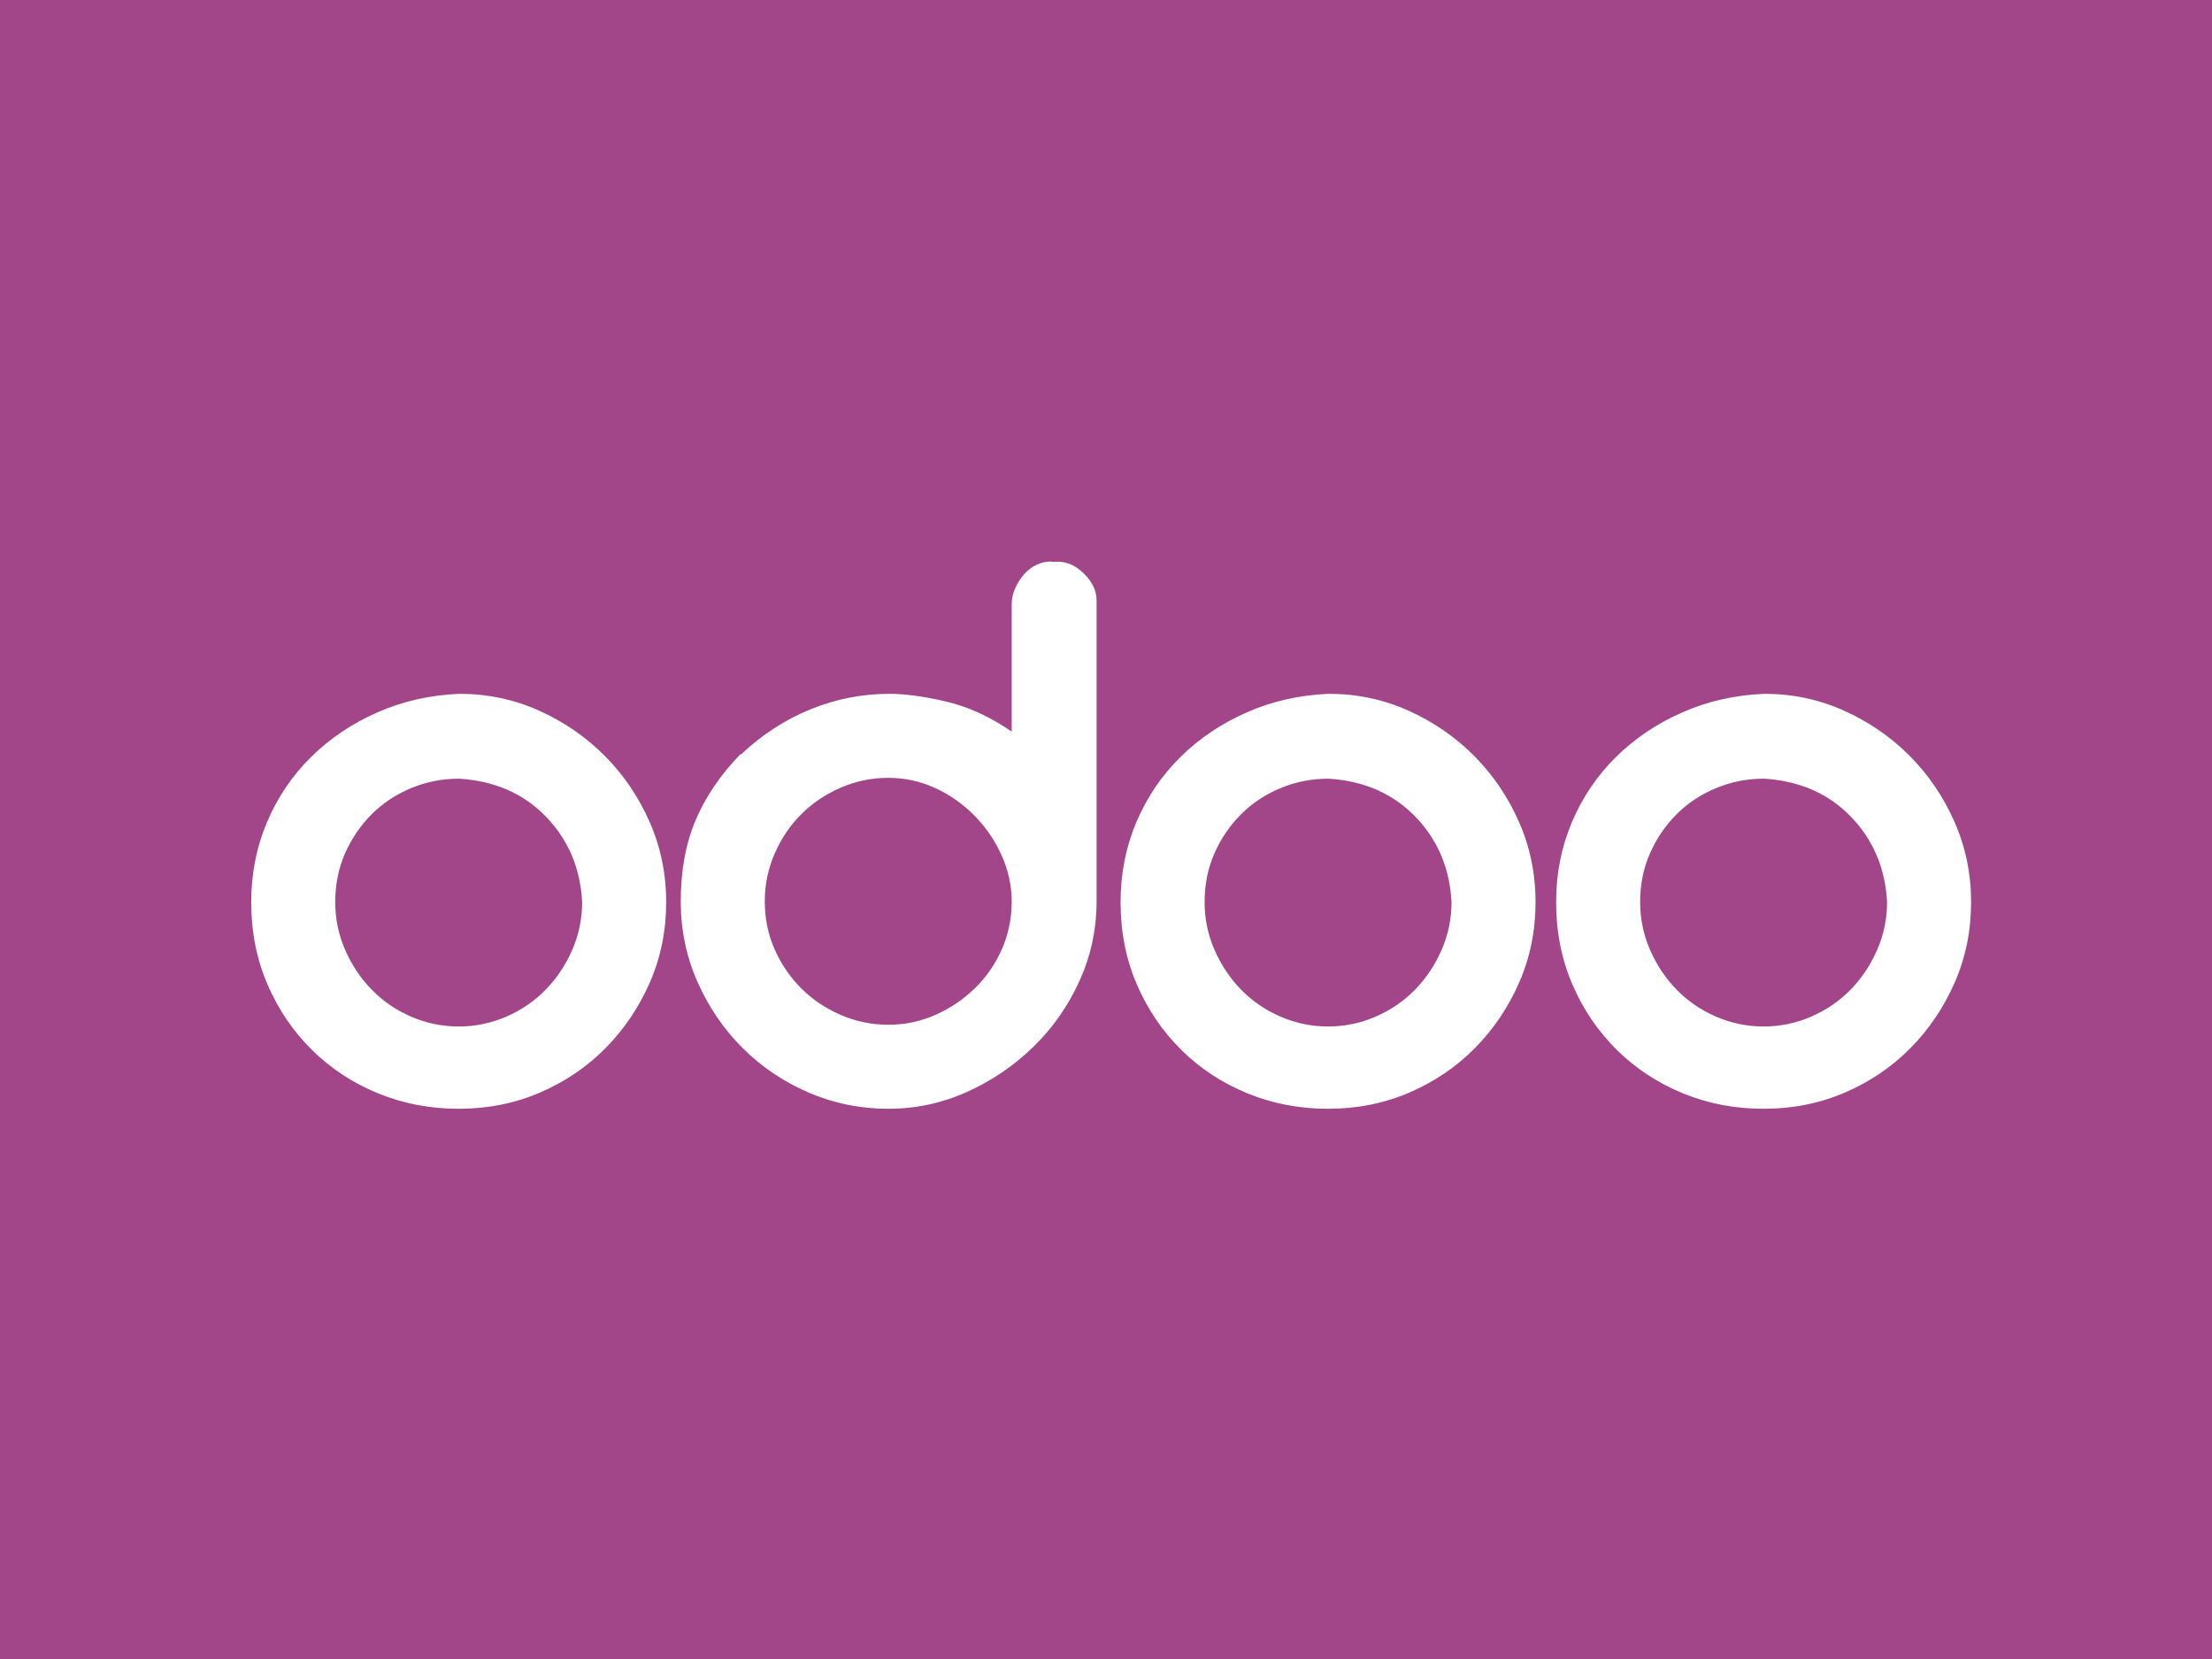
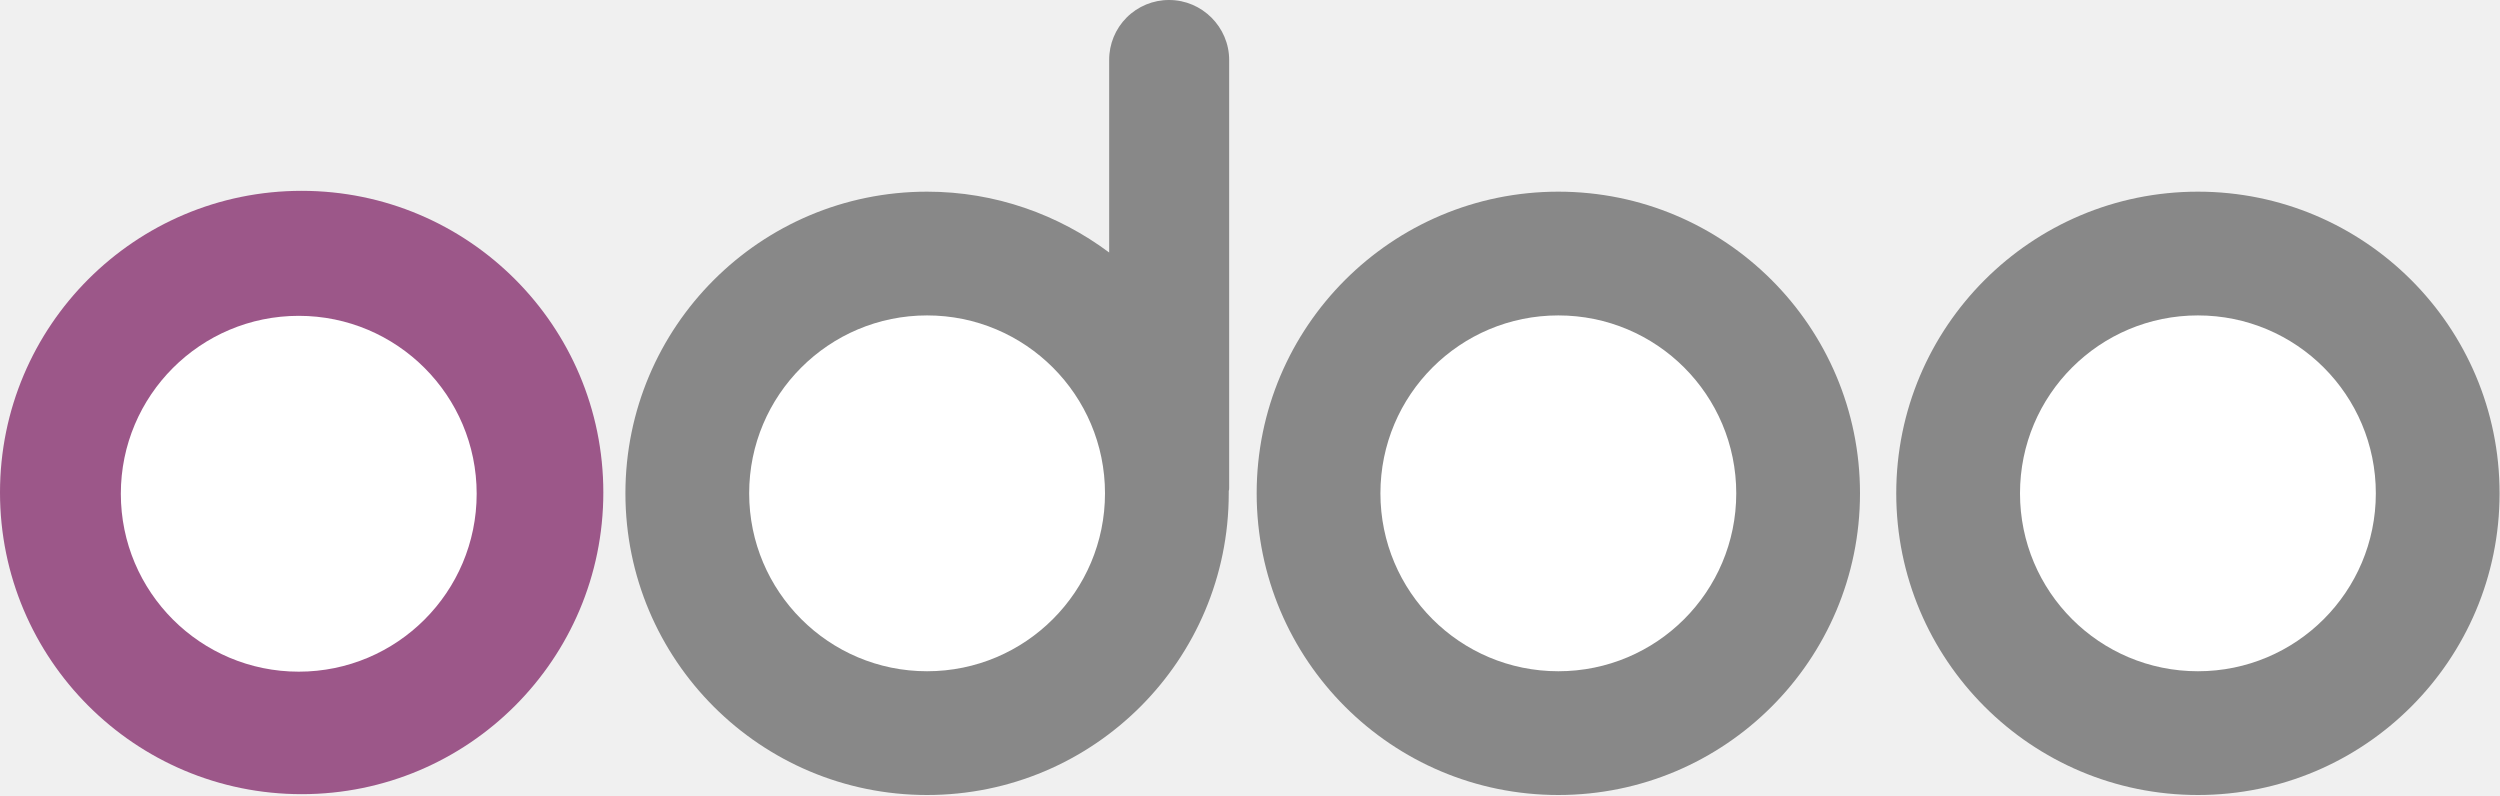
- <svg xmlns="http://www.w3.org/2000/svg" width="2500" height="1875" viewBox="0 0 800 600">
-   <path fill="#a24689" d="M0 0h800v600H0z" />
-   <g fill="#fff">
-     <path d="M166.205 250.931c10.126 0 19.689 2.016 28.684 6.046 8.991 4.03 16.897 9.458 23.721 16.278 6.821 6.822 12.248 14.782 16.279 23.876 4.03 9.101 6.046 18.813 6.046 29.147 0 10.34-1.967 20.001-5.892 28.993-3.93 8.992-9.254 16.899-15.97 23.721-6.72 6.821-14.627 12.199-23.721 16.124-9.1 3.931-18.915 5.893-29.458 5.893-10.339 0-20.053-1.86-29.147-5.581-9.099-3.722-17.054-8.939-23.876-15.659-6.82-6.716-12.199-14.622-16.124-23.722-3.929-9.095-5.892-19.018-5.892-29.769 0-10.334 1.909-20 5.736-28.992 3.822-8.992 9.146-16.846 15.97-23.564 6.821-6.717 14.83-12.095 24.031-16.124 9.196-4.032 19.07-6.251 29.613-6.667zm-.31 30.697c-5.998 0-11.734 1.14-17.209 3.411-5.479 2.277-10.232 5.427-14.265 9.458-4.03 4.03-7.237 8.735-9.611 14.108-2.379 5.378-3.566 11.27-3.566 17.674 0 5.998 1.188 11.735 3.566 17.21 2.374 5.479 5.581 10.286 9.611 14.419 4.031 4.138 8.784 7.394 14.265 9.768 5.475 2.379 11.211 3.565 17.209 3.565a42.803 42.803 0 0 0 17.21-3.565c5.475-2.374 10.231-5.63 14.264-9.768 4.031-4.133 7.233-8.938 9.612-14.419a42.814 42.814 0 0 0 3.564-17.21c-.619-12.193-4.961-22.479-13.021-30.853-8.063-8.372-18.504-12.971-31.318-13.8l-.311.002zM382.019 203.179c3.513-.204 6.821 1.19 9.923 4.186 3.101 2.999 4.65 6.255 4.65 9.768V325.97c0 10.131-2.068 19.743-6.201 28.837-4.139 9.1-9.719 17.055-16.744 23.876-7.03 6.822-15.039 12.249-24.031 16.279s-18.45 6.047-28.372 6.047c-10.131 0-19.743-1.962-28.838-5.893-9.099-3.925-17.054-9.303-23.876-16.124-6.821-6.82-12.248-14.776-16.279-23.876-4.03-9.094-6.046-18.809-6.046-29.146 0-11.163 1.808-20.979 5.427-29.458 3.613-8.475 9.04-16.435 16.278-23.876v.311c7.646-7.233 16.071-12.714 25.271-16.435 9.195-3.722 18.652-5.581 28.372-5.581 5.784 0 12.659.93 20.62 2.791 7.955 1.859 15.862 5.479 23.722 10.853v-45.892c0-2.064.411-4.031 1.24-5.893a20.215 20.215 0 0 1 3.256-5.115 13.561 13.561 0 0 1 4.806-3.566c1.86-.823 3.722-1.134 5.582-.93h1.24zM365.895 325.97c0-5.581-1.192-11.058-3.566-16.436a48.806 48.806 0 0 0-9.768-14.418 47.8 47.8 0 0 0-14.265-10.078c-5.378-2.479-11.061-3.721-17.054-3.721a42.838 42.838 0 0 0-17.21 3.564c-5.479 2.38-10.231 5.582-14.264 9.613-4.03 4.03-7.238 8.788-9.612 14.264-2.379 5.479-3.564 11.217-3.564 17.21 0 6.201 1.187 11.991 3.564 17.364 2.374 5.378 5.582 10.077 9.612 14.107 4.031 4.031 8.784 7.238 14.264 9.612 5.477 2.379 11.212 3.565 17.21 3.565 5.993 0 11.676-1.188 17.054-3.565 5.373-2.374 10.127-5.581 14.265-9.612 4.133-4.03 7.389-8.729 9.768-14.107 2.373-5.37 3.566-11.16 3.566-17.362zM480.623 250.931c10.127 0 19.689 2.016 28.684 6.046 8.992 4.03 16.898 9.458 23.721 16.278 6.821 6.822 12.248 14.782 16.279 23.876 4.031 9.101 6.046 18.813 6.046 29.147 0 10.34-1.967 20.001-5.892 28.993-3.93 8.992-9.254 16.899-15.97 23.721-6.72 6.821-14.627 12.199-23.721 16.124-9.099 3.931-18.915 5.893-29.458 5.893-10.339 0-20.053-1.86-29.146-5.581-9.1-3.722-17.055-8.939-23.877-15.659-6.82-6.716-12.198-14.622-16.124-23.722-3.929-9.095-5.892-19.018-5.892-29.769 0-10.334 1.909-20 5.736-28.992 3.822-8.992 9.146-16.846 15.97-23.564 6.821-6.717 14.83-12.095 24.031-16.124 9.197-4.032 19.07-6.251 29.613-6.667zm-.31 30.697c-5.998 0-11.733 1.14-17.209 3.411-5.479 2.277-10.231 5.427-14.264 9.458-4.031 4.03-7.238 8.735-9.612 14.108-2.379 5.378-3.566 11.27-3.566 17.674 0 5.998 1.188 11.735 3.566 17.21 2.374 5.479 5.581 10.286 9.612 14.419 4.03 4.138 8.784 7.394 14.264 9.768 5.476 2.379 11.211 3.565 17.209 3.565a42.803 42.803 0 0 0 17.21-3.565c5.475-2.374 10.232-5.63 14.264-9.768 4.031-4.133 7.233-8.938 9.612-14.419a42.815 42.815 0 0 0 3.565-17.21c-.62-12.193-4.961-22.479-13.022-30.853-8.063-8.372-18.504-12.971-31.317-13.8l-.312.002zM638.142 250.931c10.126 0 19.689 2.016 28.683 6.046 8.992 4.03 16.898 9.458 23.722 16.278 6.82 6.822 12.248 14.782 16.278 23.876 4.031 9.101 6.046 18.813 6.046 29.147 0 10.34-1.967 20.001-5.891 28.993-3.93 8.992-9.254 16.899-15.97 23.721-6.72 6.821-14.627 12.199-23.722 16.124-9.099 3.931-18.914 5.893-29.457 5.893-10.34 0-20.054-1.86-29.147-5.581-9.099-3.722-17.054-8.939-23.876-15.659-6.821-6.716-12.199-14.622-16.124-23.722-3.929-9.095-5.892-19.018-5.892-29.769 0-10.334 1.908-20 5.735-28.992 3.823-8.992 9.147-16.846 15.97-23.564 6.821-6.717 14.83-12.095 24.031-16.124 9.197-4.032 19.071-6.251 29.614-6.667zm-.31 30.697c-5.998 0-11.734 1.14-17.209 3.411-5.479 2.277-10.232 5.427-14.265 9.458-4.03 4.03-7.237 8.735-9.612 14.108-2.379 5.378-3.565 11.27-3.565 17.674 0 5.998 1.188 11.735 3.565 17.21 2.375 5.479 5.582 10.286 9.612 14.419 4.031 4.138 8.784 7.394 14.265 9.768 5.475 2.379 11.211 3.565 17.209 3.565a42.798 42.798 0 0 0 17.209-3.565c5.476-2.374 10.232-5.63 14.265-9.768 4.03-4.133 7.233-8.938 9.612-14.419a42.831 42.831 0 0 0 3.564-17.21c-.62-12.193-4.961-22.479-13.023-30.853-8.062-8.372-18.502-12.971-31.316-13.8l-.311.002z" />
-   </g>
+ <svg xmlns="http://www.w3.org/2000/svg" width="600" height="191">
+   <circle cx="527.5" cy="118.4" r="72.4" fill="#888" />
+   <path d="M527.5 161.1c23.6 0 42.7-19.1 42.7-42.7s-19.1-42.7-42.7-42.7-42.7 19.1-42.7 42.7 19.1 42.7 42.7 42.7z" fill="#fff" />
+   <circle cx="374" cy="118.4" r="72.4" fill="#888" />
+   <path d="M374 161.1c23.6 0 42.7-19.1 42.7-42.7S397.6 75.7 374 75.7s-42.7 19.1-42.7 42.7 19.1 42.7 42.7 42.7z" fill="#fff" />
+   <path d="M294.9 117.8v.6c0 40-32.4 72.4-72.4 72.4s-72.4-32.4-72.4-72.4S182.5 46 222.5 46c16.4 0 31.5 5.5 43.7 14.6V14.4A14.34 14.34 0 0 1 280.6 0c7.9 0 14.4 6.5 14.4 14.4v102.7c0 .2 0 .5-.1.7z" fill="#888" />
+   <circle cx="222.5" cy="118.4" r="42.7" fill="#fff" />
+   <circle cx="72.4" cy="118.2" r="72.4" fill="#9c5789" />
+   <circle cx="71.7" cy="118.5" r="42.7" fill="#fff" />
</svg>
